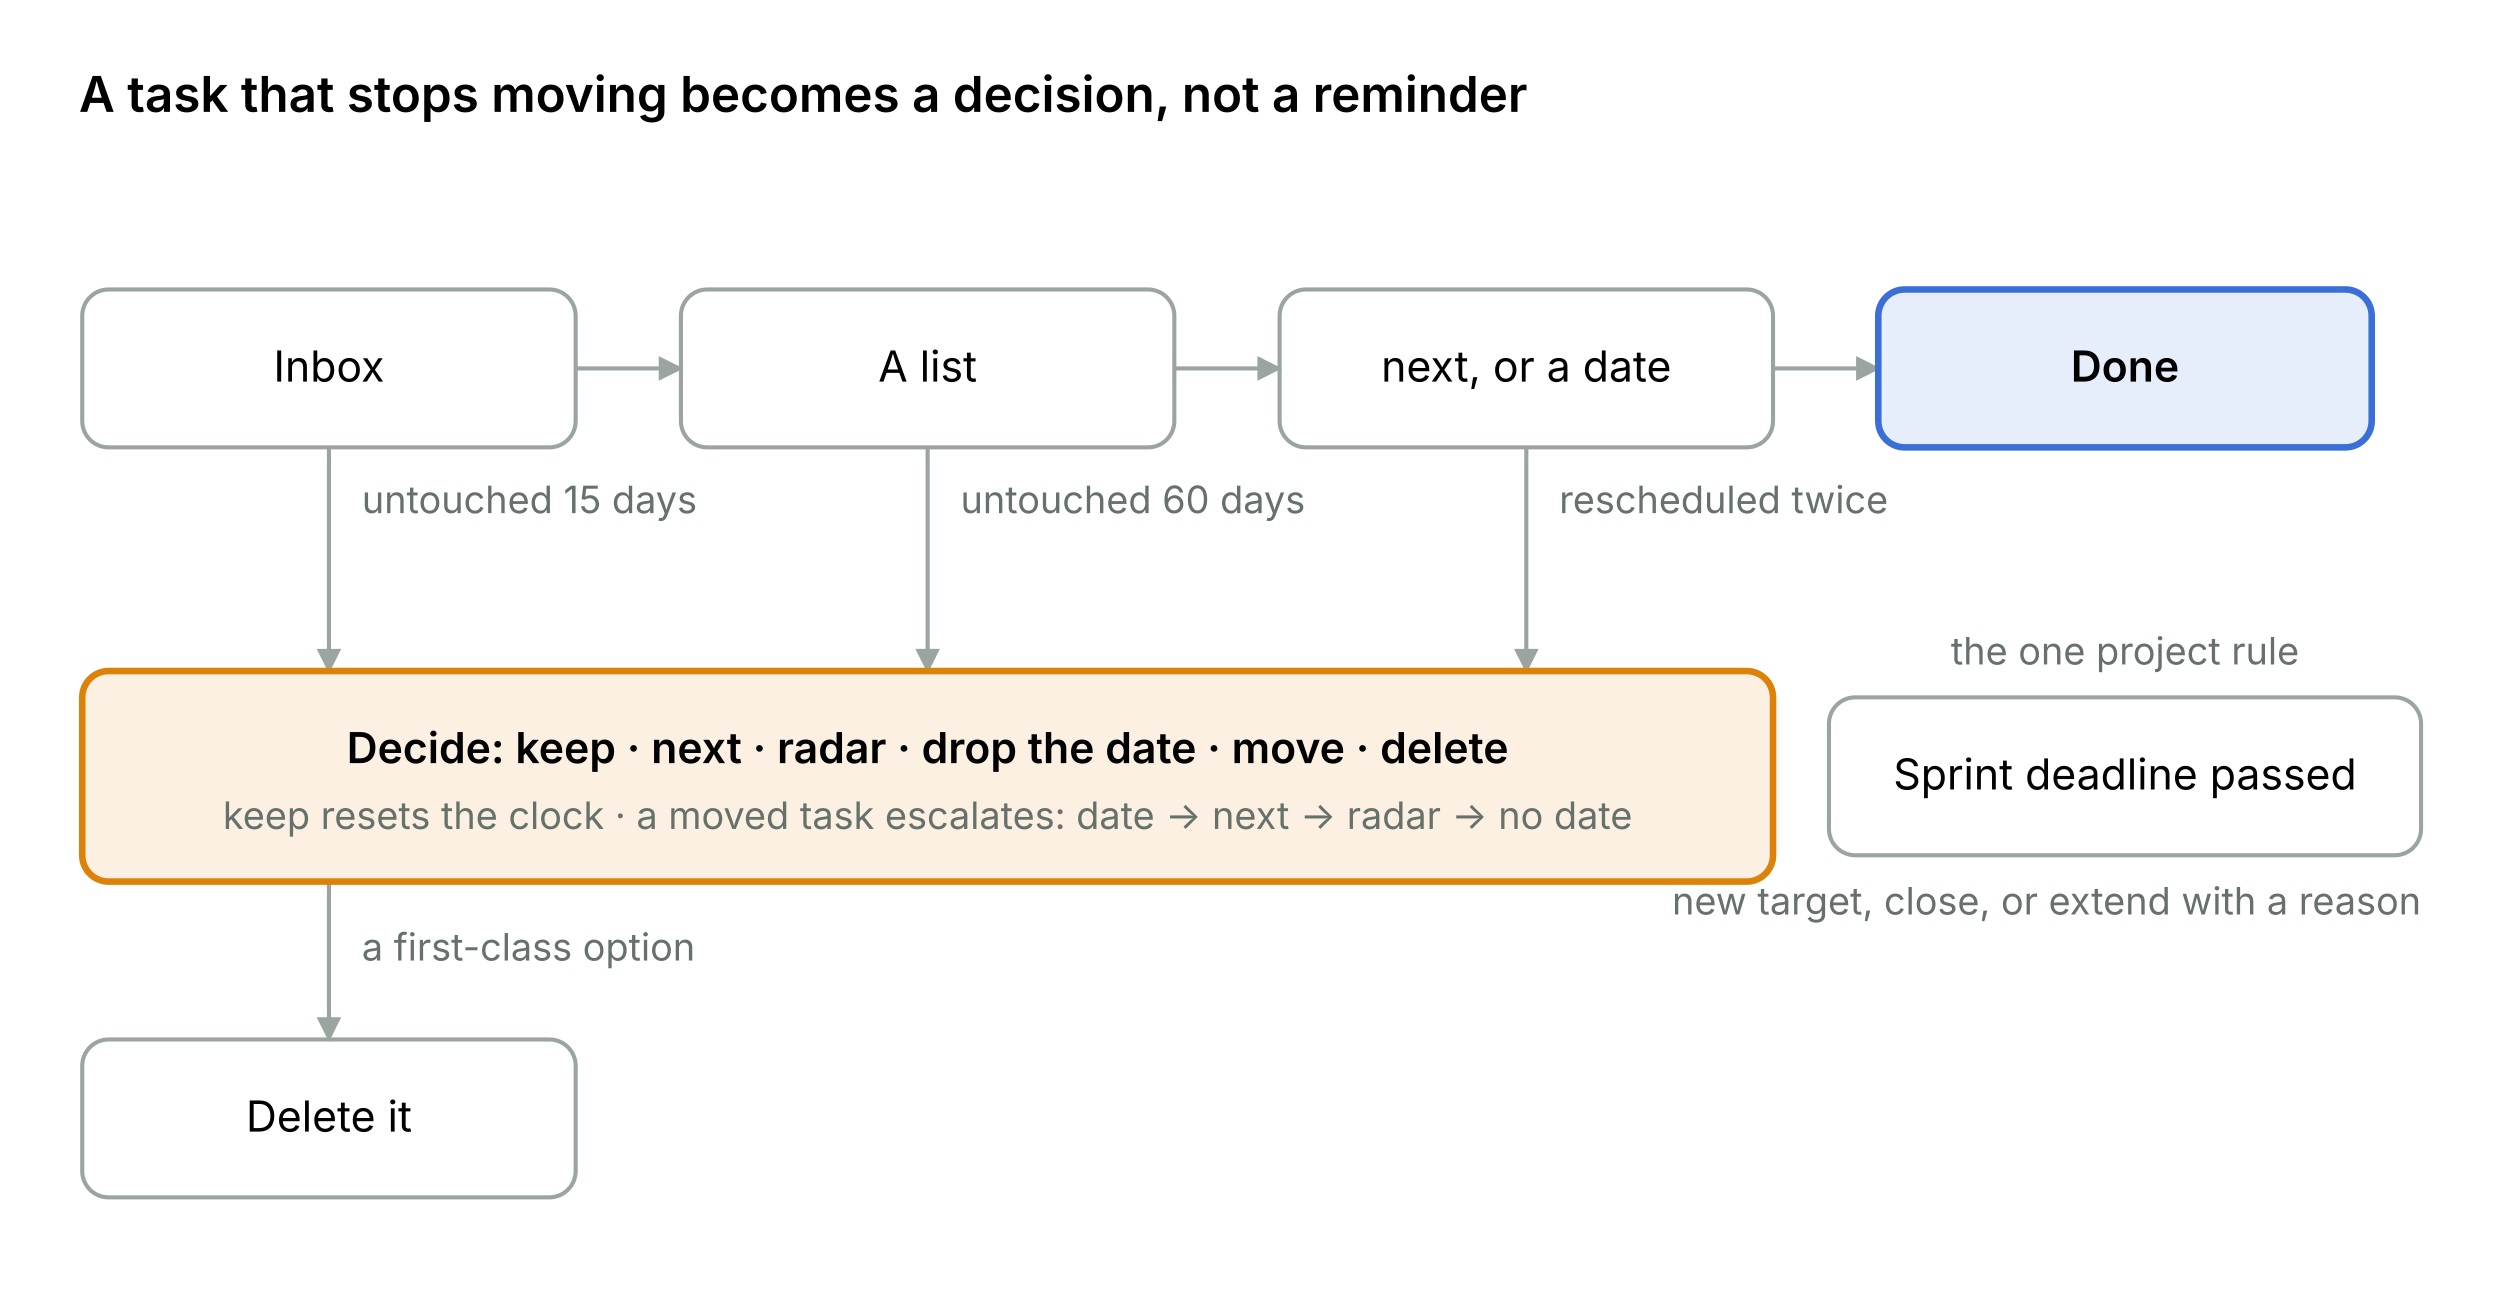
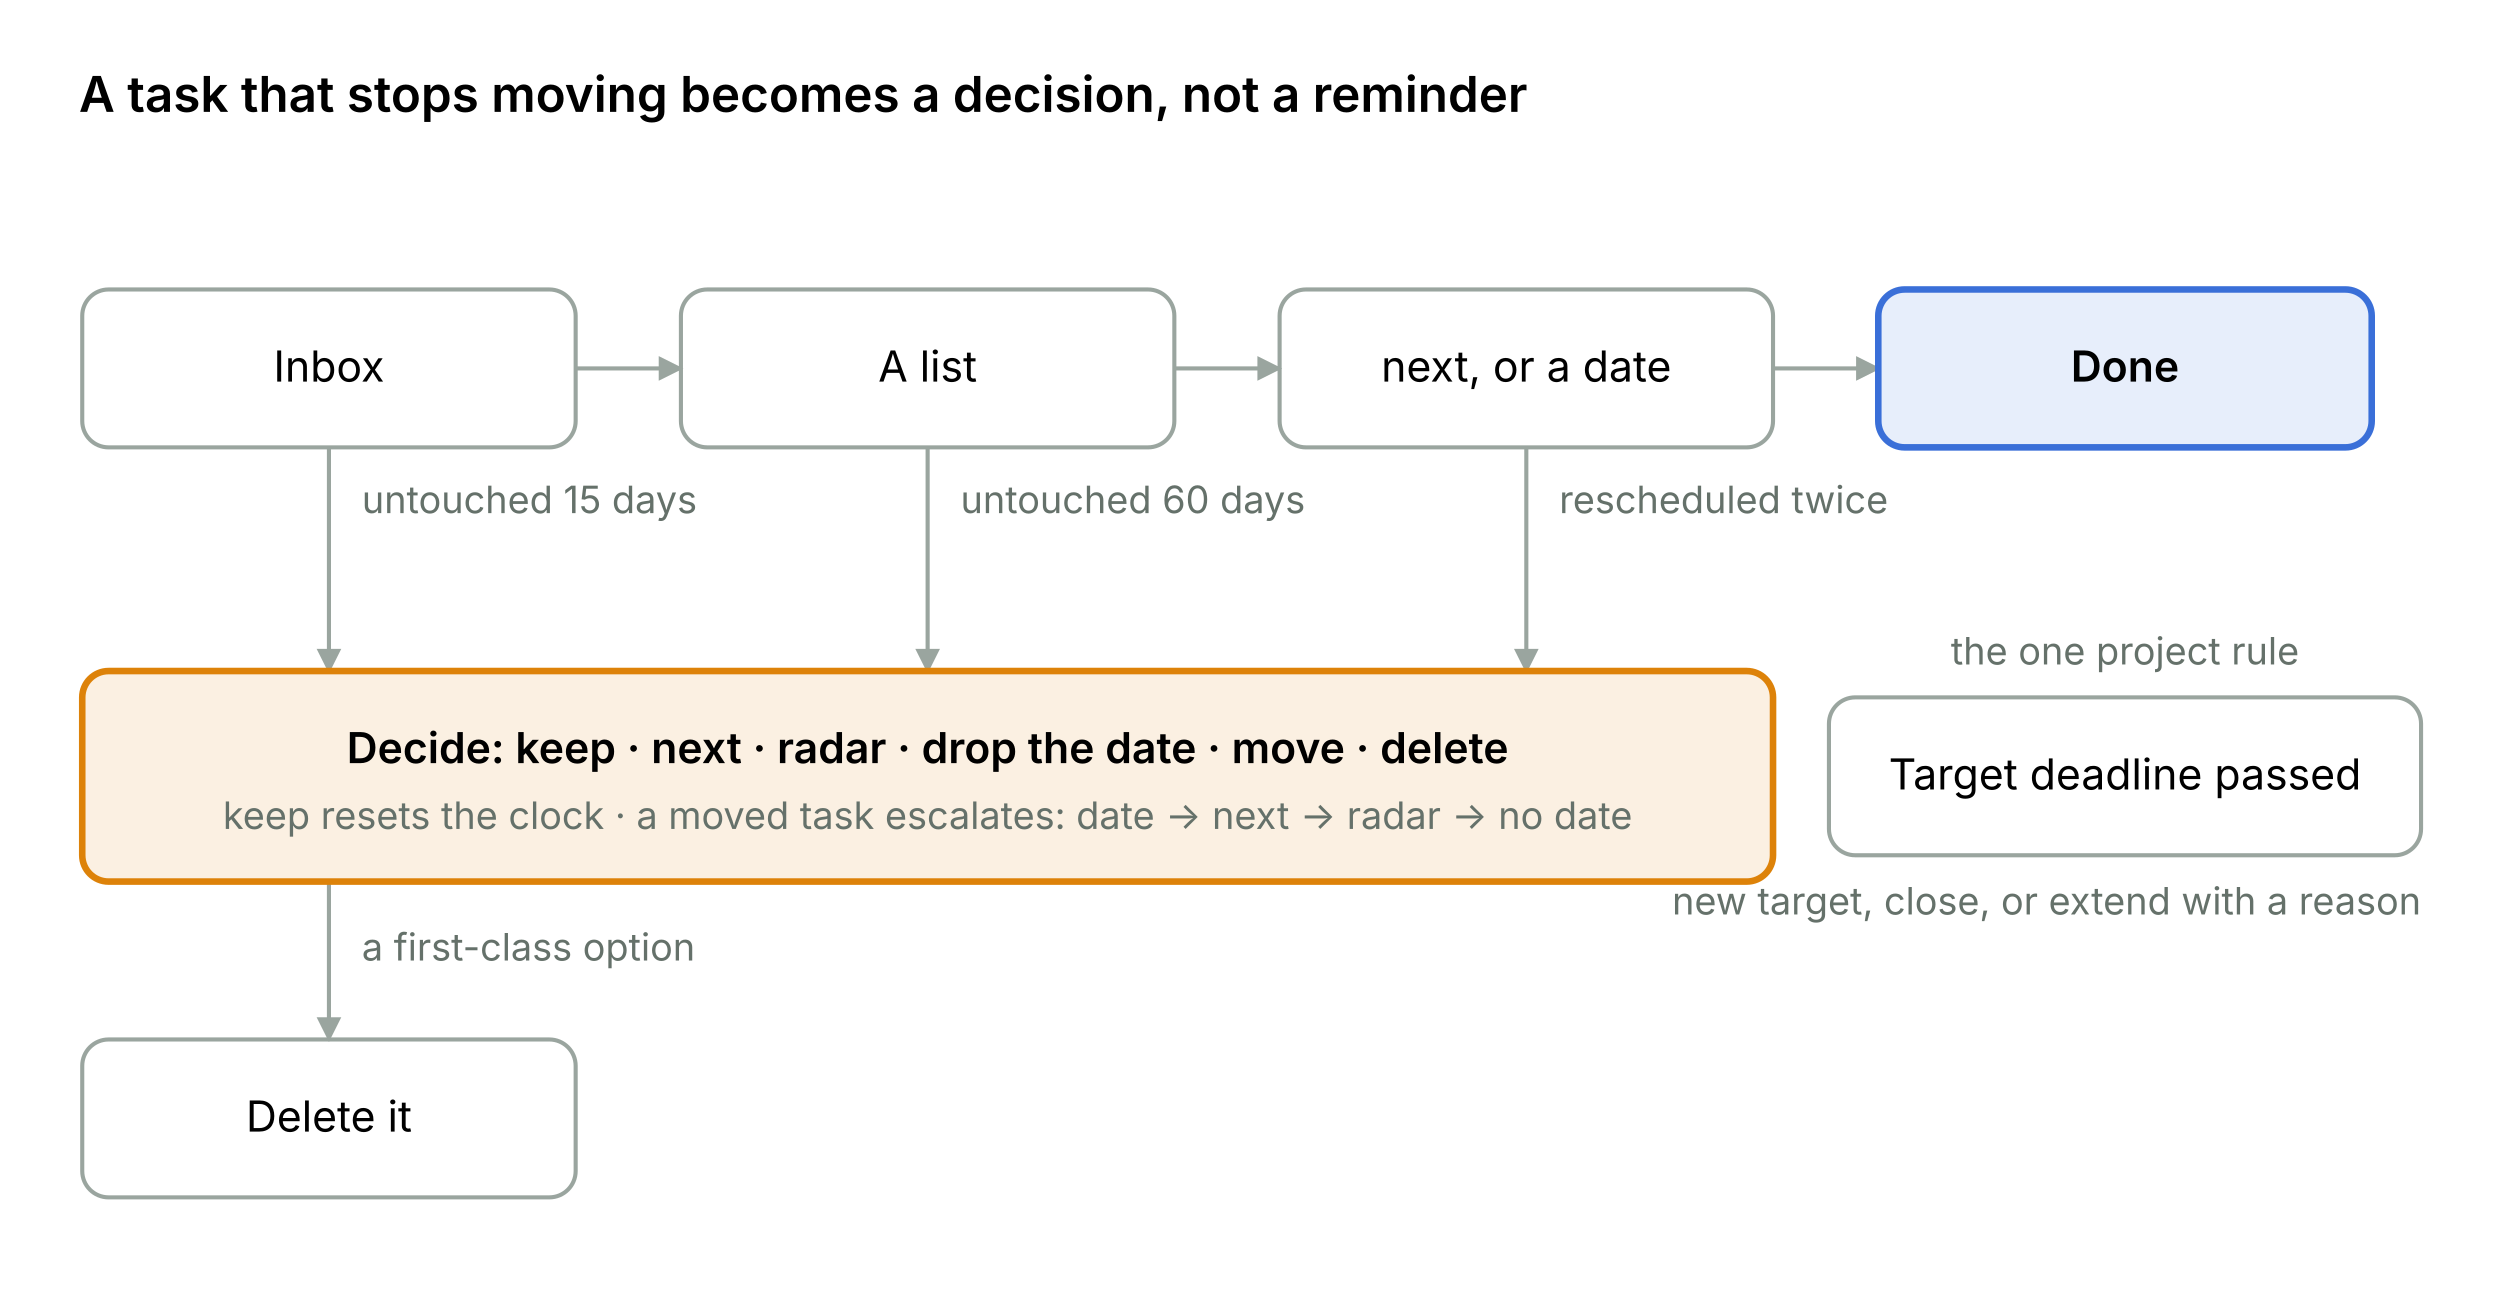
<svg xmlns="http://www.w3.org/2000/svg" viewBox="0 0 760 400" role="img" aria-label="A task that stops moving becomes a decision, not a reminder" font-family="system-ui, -apple-system, 'Segoe UI', sans-serif" font-size="13">
  <defs>
    <marker id="dq-arrow" viewBox="0 0 10 10" refX="9" refY="5" markerWidth="6" markerHeight="6" orient="auto-start-reverse">
      <path d="M0 0L10 5L0 10z" fill="#9AA59F" />
    </marker>
  </defs>
  <text x="24" y="34" font-size="15" font-weight="600" fill="currentColor">A task that stops moving becomes a decision, not a reminder</text>
  <g fill="none" stroke="#9AA59F" stroke-width="1.25" marker-end="url(#dq-arrow)">
    <path d="M175 112H207" />
    <path d="M357 112H389" />
    <path d="M539 112H571" />
    <path d="M100 136V204" />
    <path d="M282 136V204" />
    <path d="M464 136V204" />
    <path d="M100 268V316" />
  </g>
  <rect x="25" y="88" width="150" height="48" rx="8" fill="none" stroke="#9AA59F" stroke-width="1.25" />
  <text x="100" y="116" text-anchor="middle" fill="currentColor">Inbox</text>
  <rect x="207" y="88" width="150" height="48" rx="8" fill="none" stroke="#9AA59F" stroke-width="1.25" />
  <text x="282" y="116" text-anchor="middle" fill="currentColor">A list</text>
  <rect x="389" y="88" width="150" height="48" rx="8" fill="none" stroke="#9AA59F" stroke-width="1.25" />
  <text x="464" y="116" text-anchor="middle" fill="currentColor">next, or a date</text>
  <rect x="571" y="88" width="150" height="48" rx="8" fill="#3A6FD8" fill-opacity="0.12" stroke="#3A6FD8" stroke-width="2" />
  <text x="646" y="116" text-anchor="middle" font-weight="600" fill="currentColor">Done</text>
  <text x="110" y="156" font-size="11.5" fill="#65716A">untouched 15 days</text>
  <text x="292" y="156" font-size="11.5" fill="#65716A">untouched 60 days</text>
  <text x="474" y="156" font-size="11.5" fill="#65716A">rescheduled twice</text>
  <rect x="25" y="204" width="514" height="64" rx="8" fill="#DD8209" fill-opacity="0.12" stroke="#DD8209" stroke-width="2" />
  <text x="282" y="232" text-anchor="middle" font-weight="600" fill="currentColor">Decide: keep · next · radar · drop the date · move · delete</text>
  <text x="282" y="252" text-anchor="middle" font-size="11.5" fill="#65716A">keep resets the clock · a moved task escalates: date → next → radar → no date</text>
  <text x="110" y="292" font-size="11.5" fill="#65716A">a first-class option</text>
  <rect x="25" y="316" width="150" height="48" rx="8" fill="none" stroke="#9AA59F" stroke-width="1.25" />
  <text x="100" y="344" text-anchor="middle" fill="currentColor">Delete it</text>
  <text x="646" y="202" text-anchor="middle" font-size="11.5" fill="#65716A">the one project rule</text>
  <rect x="556" y="212" width="180" height="48" rx="8" fill="none" stroke="#9AA59F" stroke-width="1.25" />
-   <text x="646" y="240" text-anchor="middle" fill="currentColor">Sprint deadline passed</text>
+   <text x="646" y="240" text-anchor="middle" fill="currentColor">Target deadline passed</text>
  <text x="736" y="278" text-anchor="end" font-size="11.5" fill="#65716A">new target, close, or extend with a reason</text>
</svg>
